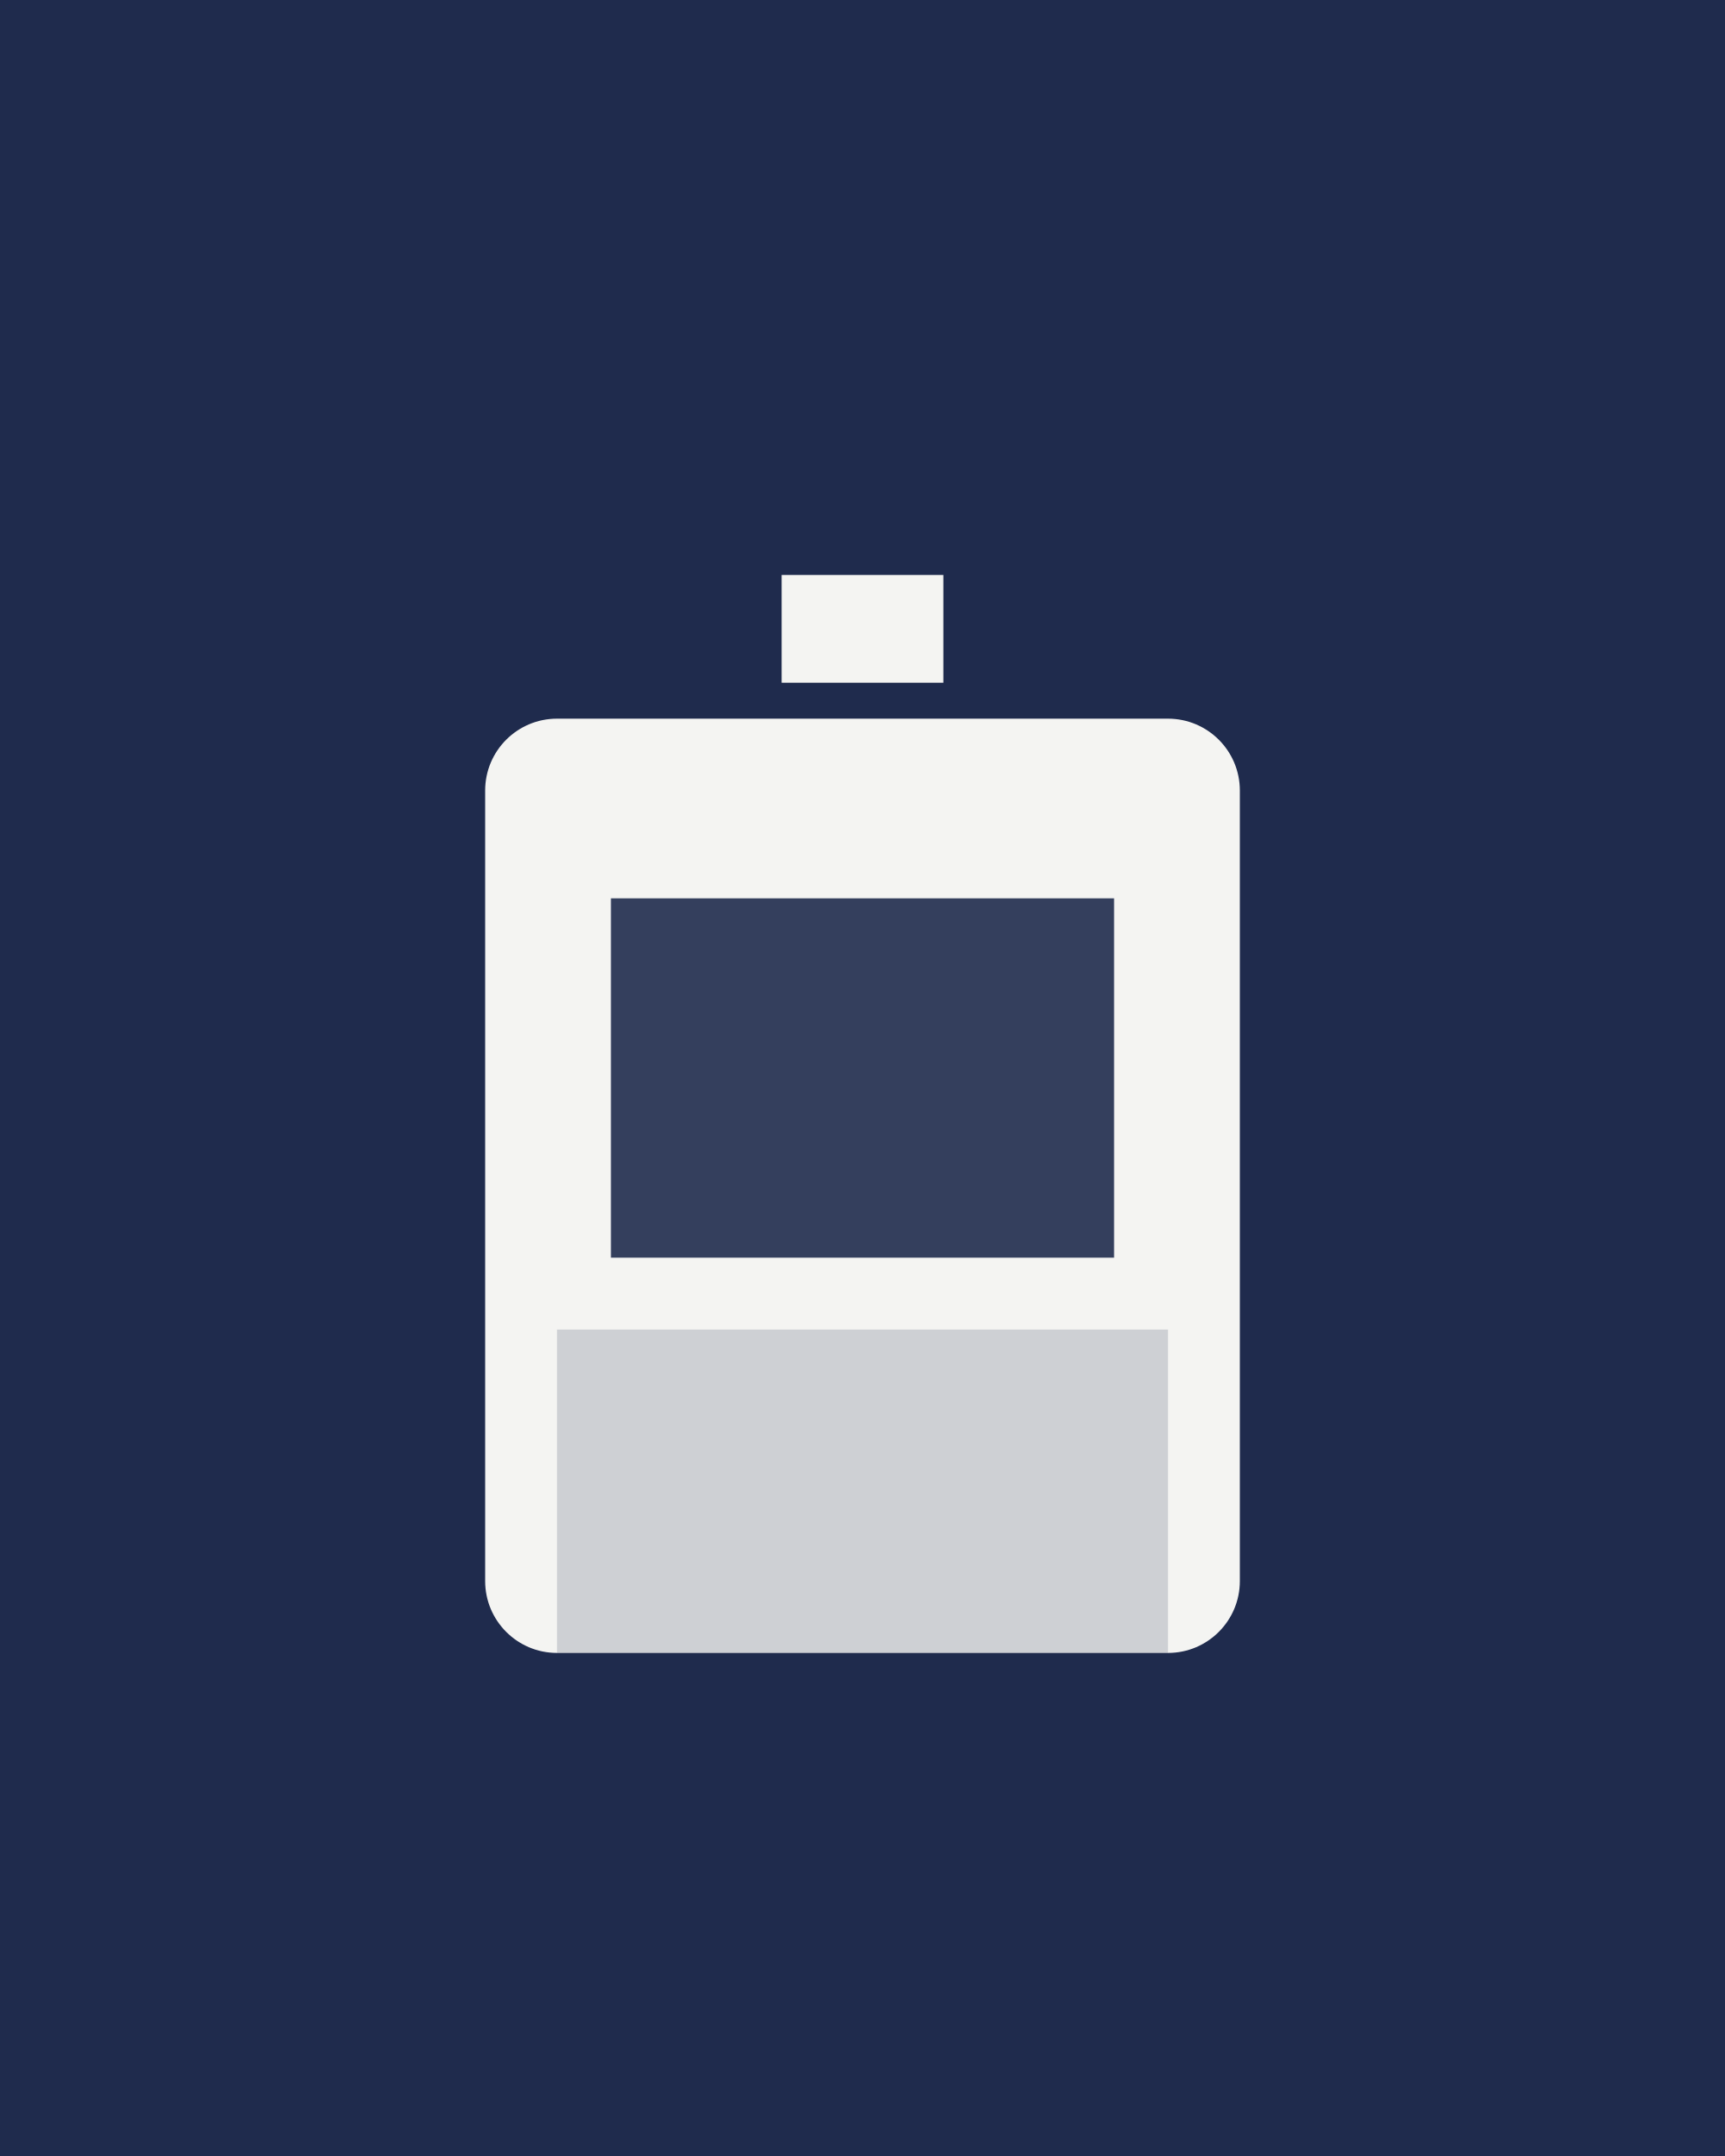
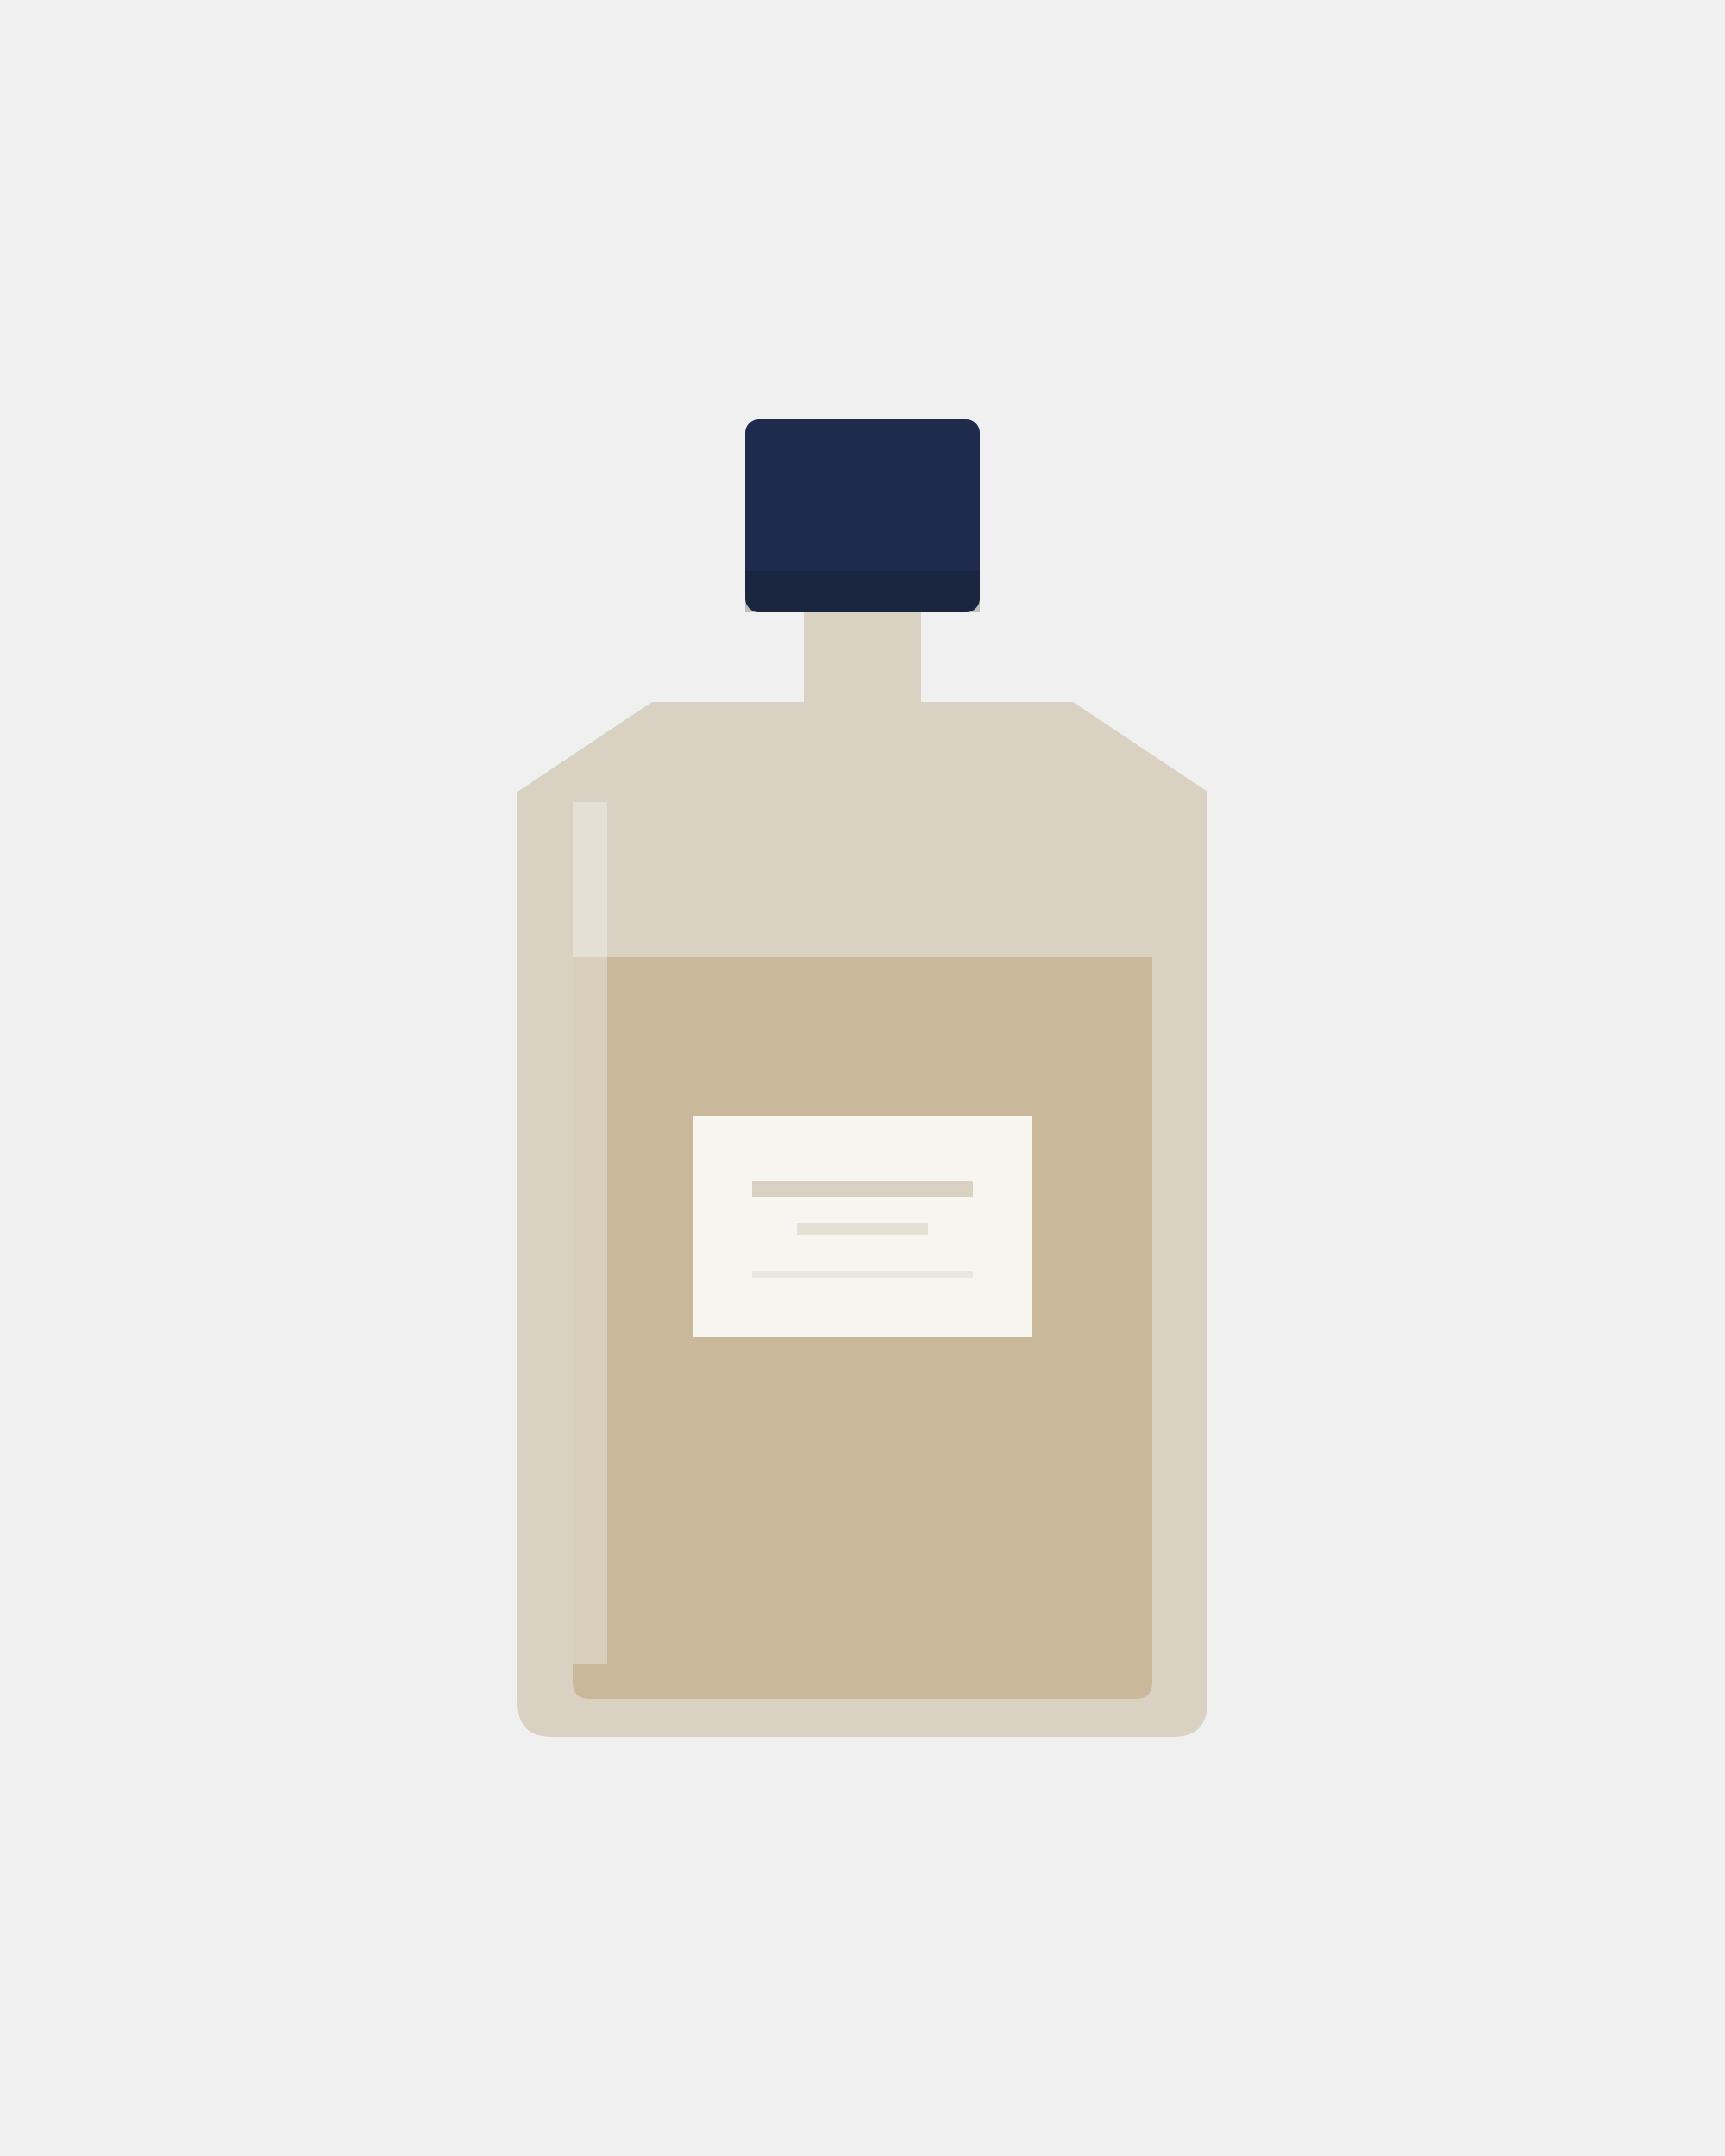
<svg xmlns="http://www.w3.org/2000/svg" viewBox="0 0 1200 1500" width="1200" height="1500">
-   <rect width="1200" height="1500" fill="#1f2b4d" />
-   <g transform="translate(600 750) scale(1.25) translate(-500 -500)">
-     <rect x="440" y="150" width="120" height="70" fill="#1f2b4d" />
-     <rect x="455" y="220" width="90" height="60" fill="#f4f4f2" />
-     <path d="M330 300 h340 a40 40 0 0 1 40 40 v440 a40 40 0 0 1 -40 40 h-340 a40 40 0 0 1 -40 -40 v-440 a40 40 0 0 1 40 -40z" fill="#f4f4f2" />
-     <rect x="360" y="400" width="280" height="200" fill="#1f2b4d" opacity="0.9" />
-     <rect x="330" y="640" width="340" height="180" fill="#1f2b4d" opacity="0.18" />
+   <g transform="translate(600 750) scale(1.2) translate(-500 -500)">
+     <rect x="432" y="118" width="136" height="112" rx="8" fill="#1f2b4d" />
+     <rect x="432" y="206" width="136" height="24" fill="#0b0d12" opacity="0.22" />
+     <rect x="466" y="230" width="68" height="52" fill="#d9d2c2" />
+     <path d="M300 334 L378 282 H622 L700 334 V862 Q700 882 680 882 H320 Q300 882 300 862 Z" fill="#d9d2c2" />
+     <path d="M332 430 H668 V850 Q668 860 658 860 H342 Q332 860 332 850 Z" fill="#c9b89a" />
+     <rect x="332" y="340" width="20" height="500" fill="#ffffff" opacity="0.32" />
+     <rect x="402" y="522" width="196" height="128" fill="#f7f5f0" />
+     <rect x="436" y="560" width="128" height="9" fill="#d9d2c2" />
+     <rect x="462" y="584" width="76" height="7" fill="#d9d2c2" opacity="0.6" />
+     <rect x="436" y="612" width="128" height="4" fill="#d9d2c2" opacity="0.4" />
  </g>
</svg>
